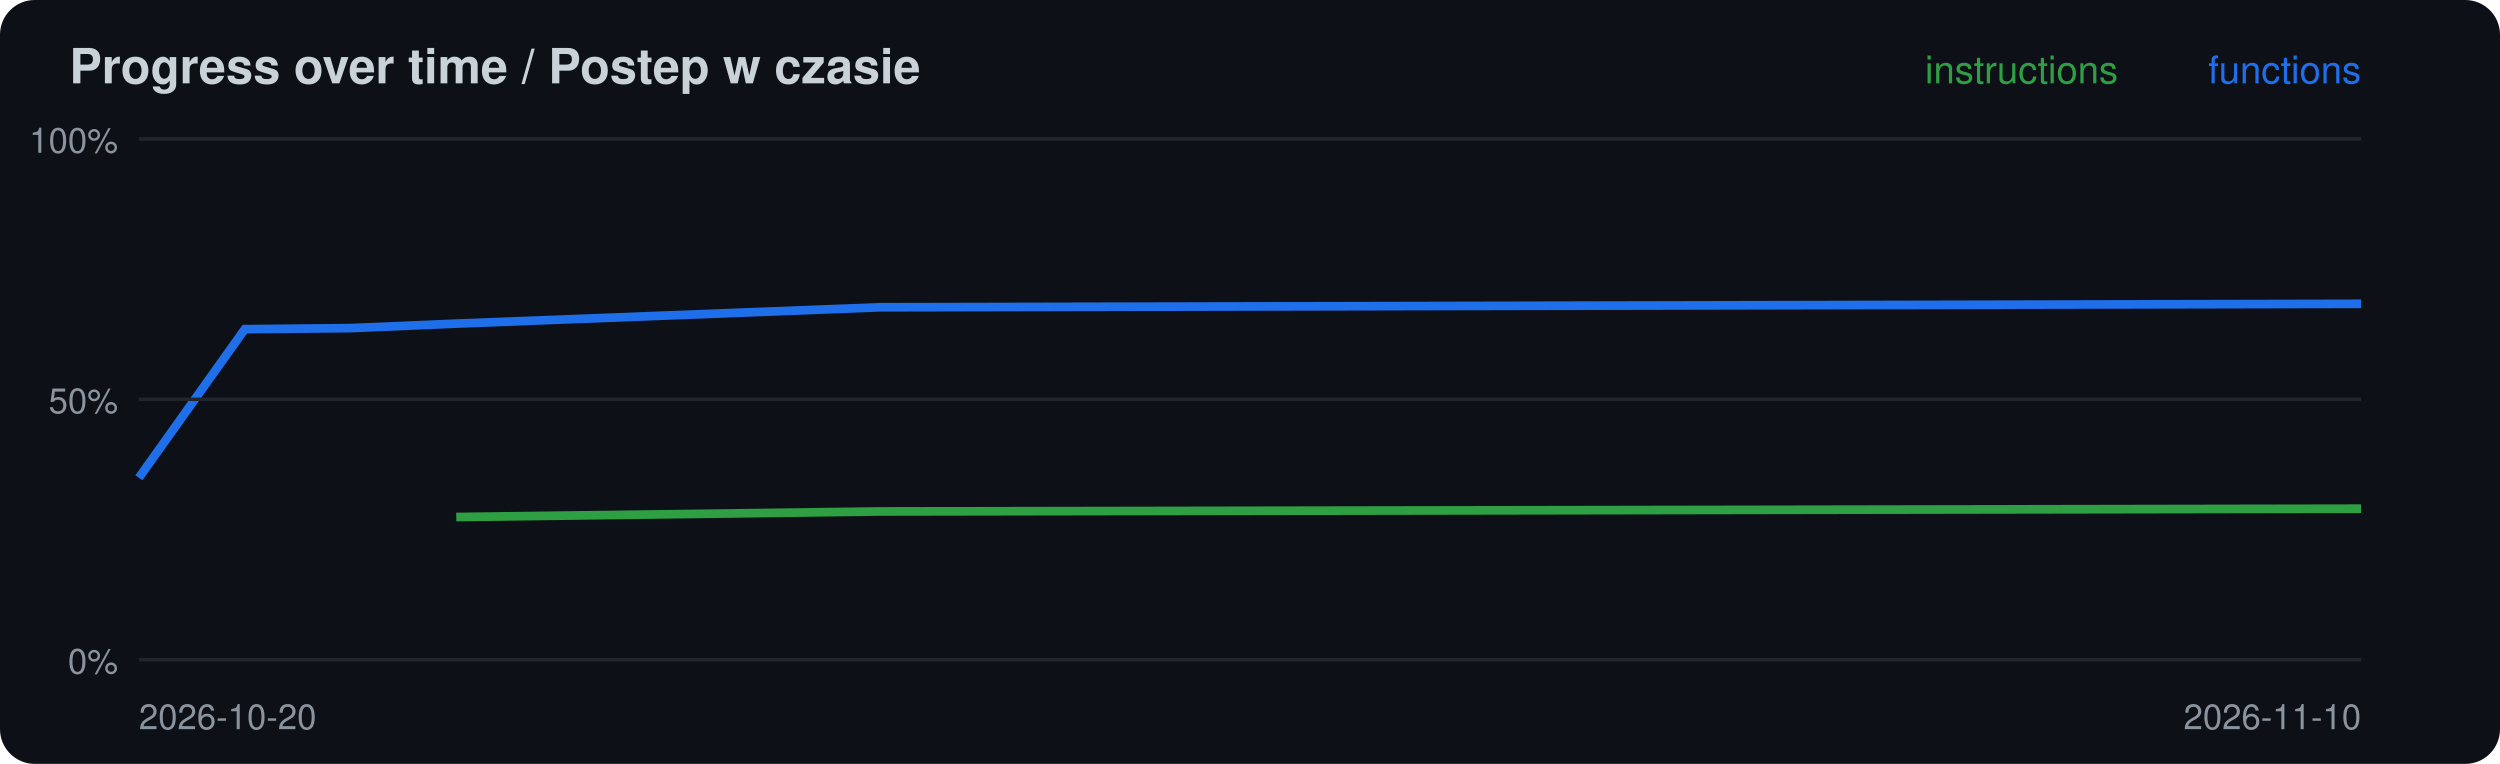
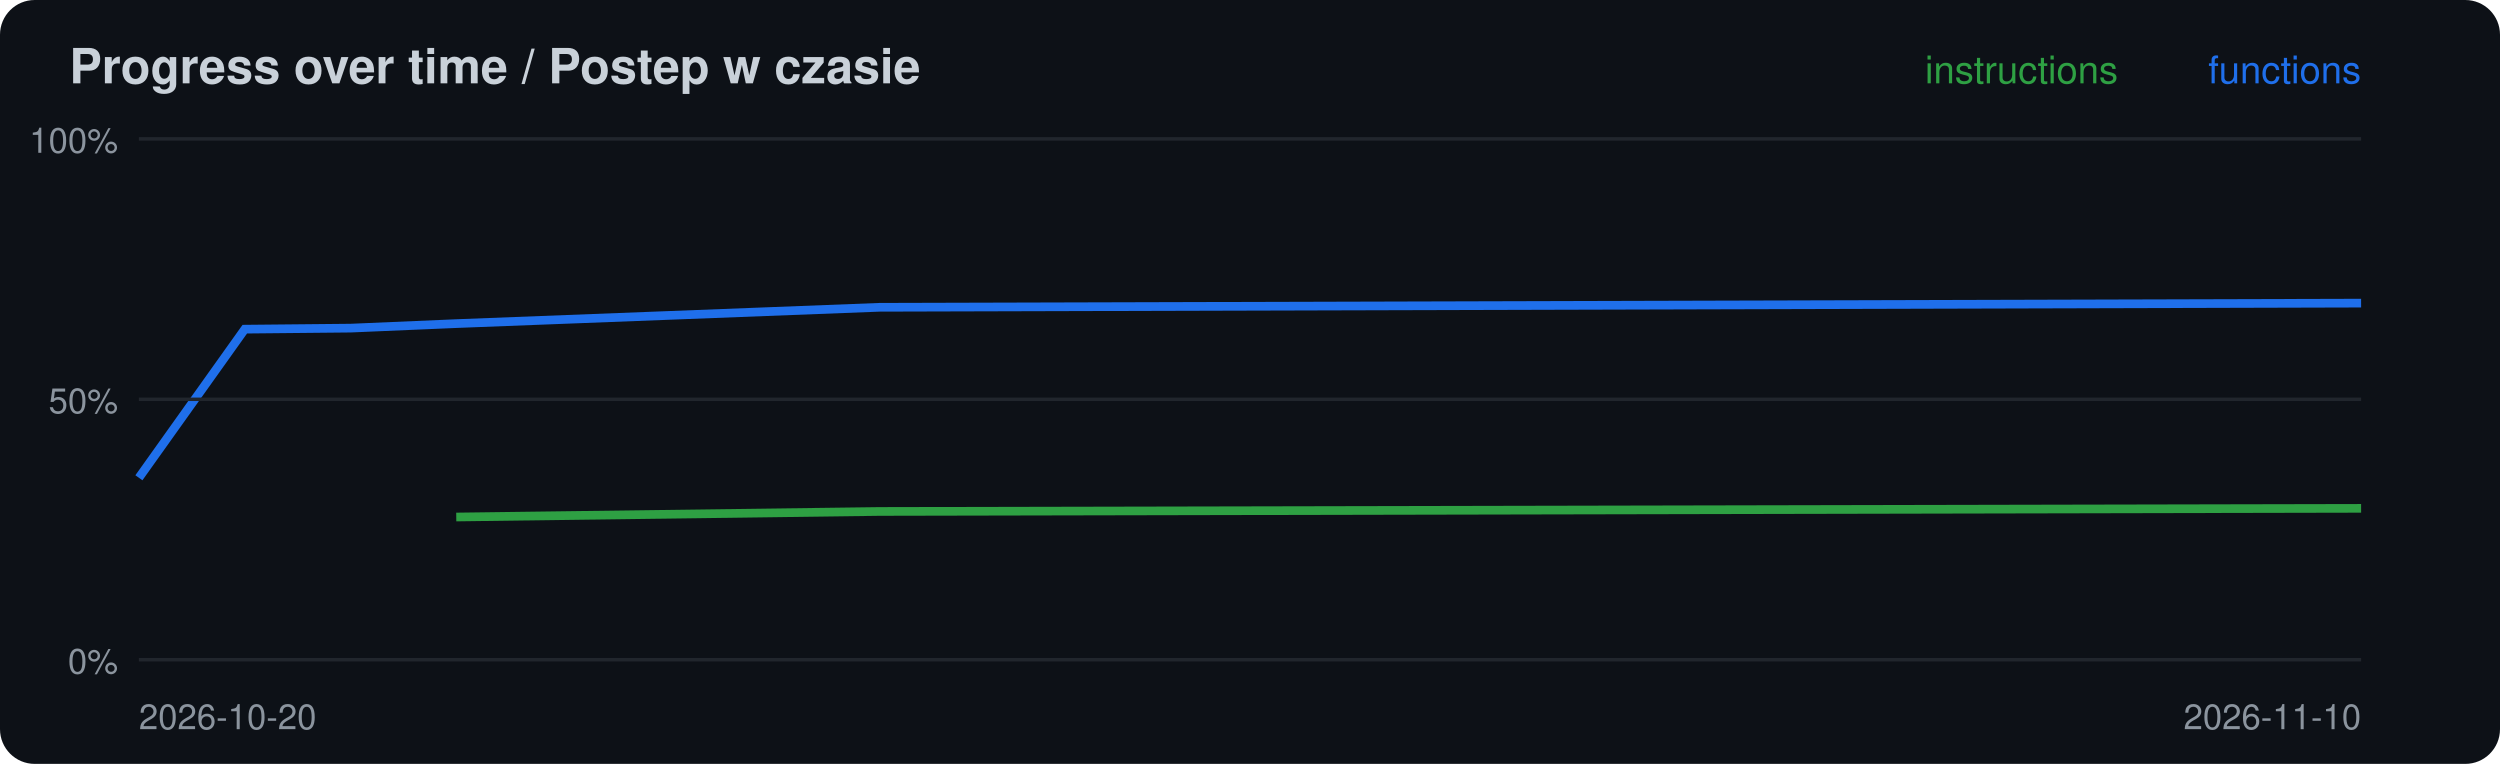
<svg xmlns="http://www.w3.org/2000/svg" width="720" height="220" viewBox="0 0 720 220">
  <rect width="720" height="220" rx="10" fill="#0d1117" />
  <text x="20" y="24" font-family="-apple-system,Segoe UI,Helvetica,Arial,sans-serif" font-size="14" font-weight="600" fill="#c9d1d9">Progress over time / Postep w czasie</text>
-   <polyline points="131.4,148.9 253.3,147.3 680.0,146.5" fill="none" stroke="#2ea043" stroke-width="2.5" />
-   <polyline points="40.0,137.6 70.5,94.8 101.0,94.5 131.4,93.2 253.3,88.5 680.0,87.5" fill="none" stroke="#1f6feb" stroke-width="2.5" />
+   <polyline points="131.4,148.9 253.3,147.3 680.0,146.4" fill="none" stroke="#2ea043" stroke-width="2.5" />
+   <polyline points="40.0,137.6 70.5,94.8 101.0,94.5 131.4,93.2 253.3,88.5 680.0,87.3" fill="none" stroke="#1f6feb" stroke-width="2.5" />
  <line x1="40" x2="680" y1="190.0" y2="190.0" stroke="#21262d" />
  <text x="34" y="194.0" font-family="-apple-system,Segoe UI,Helvetica,Arial,sans-serif" font-size="10" fill="#8b949e" text-anchor="end">0%</text>
  <line x1="40" x2="680" y1="115.0" y2="115.0" stroke="#21262d" />
  <text x="34" y="119.0" font-family="-apple-system,Segoe UI,Helvetica,Arial,sans-serif" font-size="10" fill="#8b949e" text-anchor="end">50%</text>
  <line x1="40" x2="680" y1="40.0" y2="40.0" stroke="#21262d" />
  <text x="34" y="44.0" font-family="-apple-system,Segoe UI,Helvetica,Arial,sans-serif" font-size="10" fill="#8b949e" text-anchor="end">100%</text>
  <text x="40" y="210" font-family="-apple-system,Segoe UI,Helvetica,Arial,sans-serif" font-size="10" fill="#8b949e">2026-10-20</text>
  <text x="680" y="24" font-family="-apple-system,Segoe UI,Helvetica,Arial,sans-serif" font-size="11" fill="#1f6feb" text-anchor="end">functions</text>
  <text x="610" y="24" font-family="-apple-system,Segoe UI,Helvetica,Arial,sans-serif" font-size="11" fill="#2ea043" text-anchor="end">instructions</text>
  <text x="680" y="210" font-family="-apple-system,Segoe UI,Helvetica,Arial,sans-serif" font-size="10" fill="#8b949e" text-anchor="end">2026-11-10</text>
</svg>
